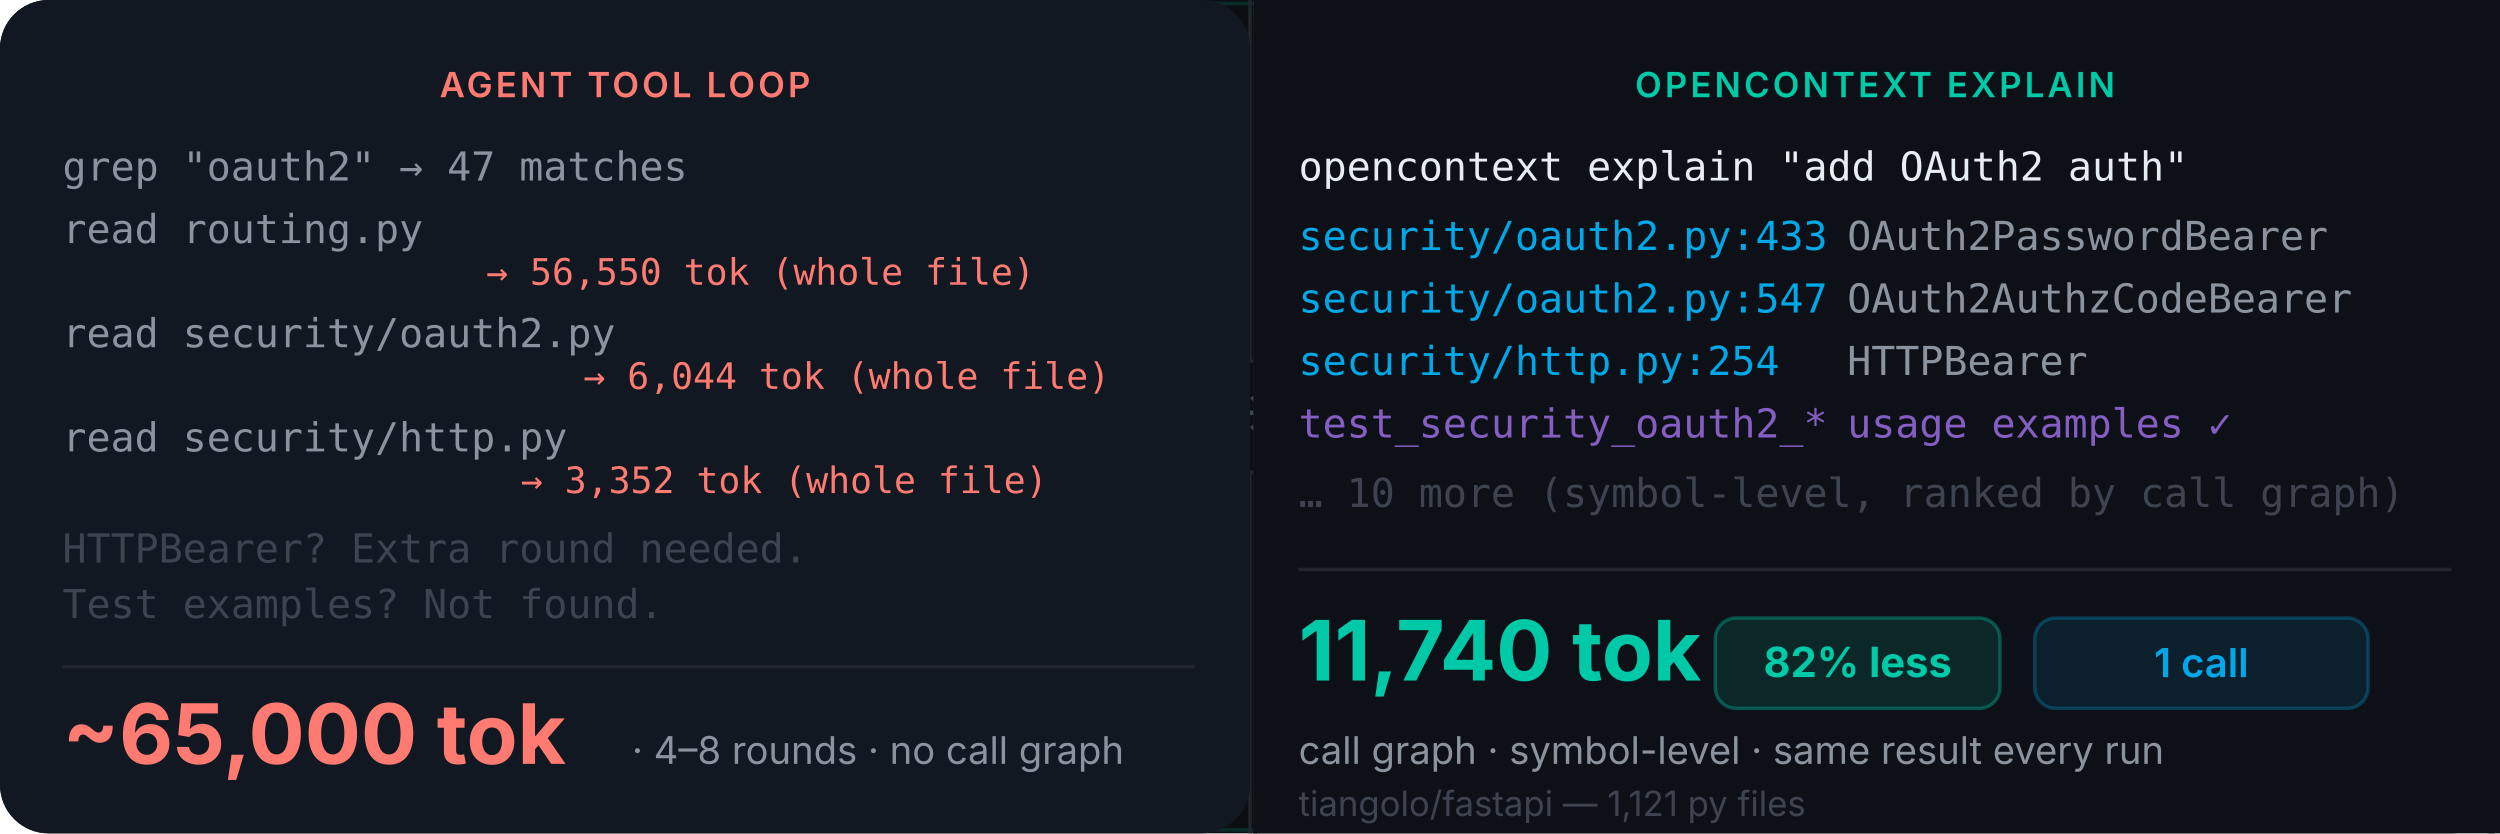
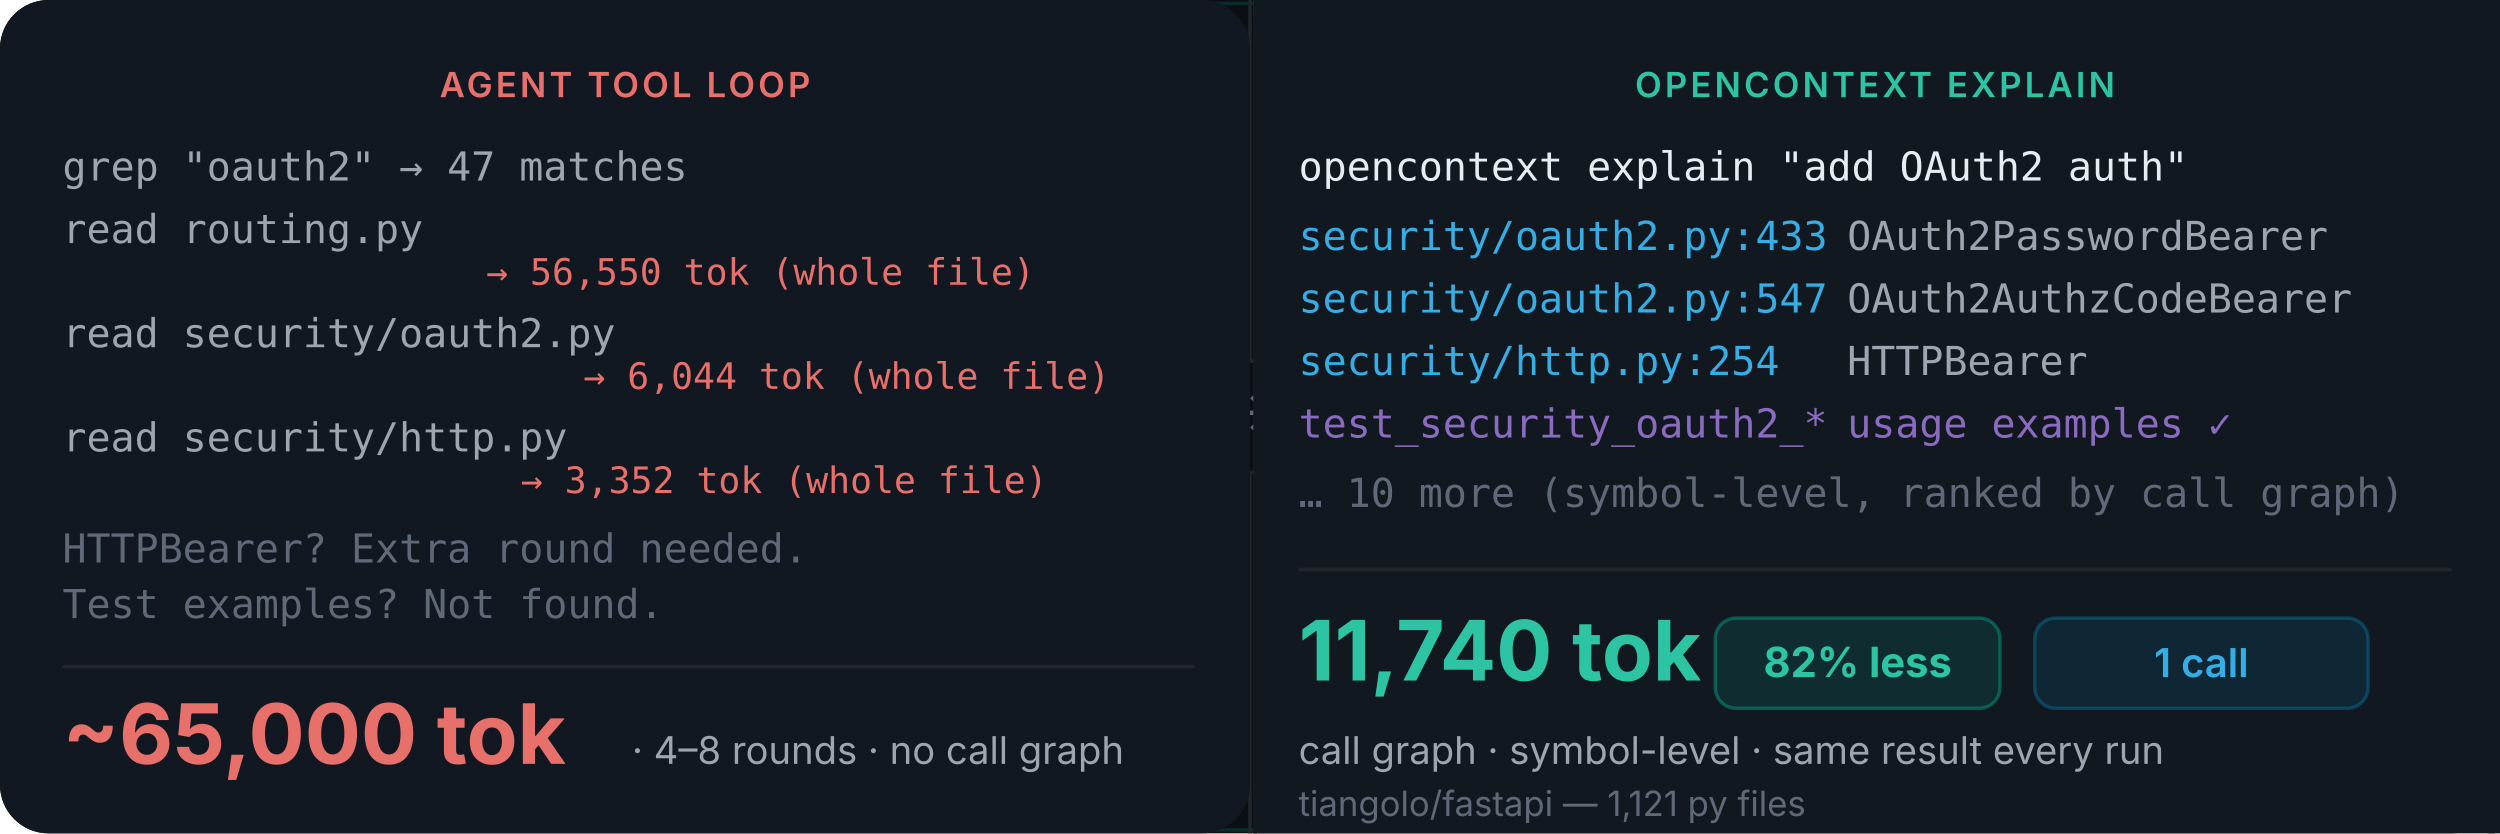
<svg xmlns="http://www.w3.org/2000/svg" viewBox="0 0 720 240" width="720" height="240" role="img" aria-label="Without OpenContext: agent grep+read loop, 4-8 rounds, whole files, no call graph. With OpenContext: one explain call, symbol-level, call graph traced, same result every run.">
  <rect width="720" height="240" rx="14" fill="#0B0F14" />
  <rect x="1" y="1" width="718" height="238" rx="13" fill="none" stroke="rgba(0,201,167,0.15)" stroke-width="1" />
  <line x1="360" y1="0" x2="360" y2="240" stroke="#21262D" stroke-width="1" />
  <rect x="342" y="104" width="36" height="32" rx="8" fill="#0B0F14" stroke="#21262D" stroke-width="1" />
-   <text x="360" y="124" text-anchor="middle" font-family="-apple-system,BlinkMacSystemFont,'Segoe UI',sans-serif" font-size="16" fill="#3D4450">→</text>
+   <text x="360" y="124" text-anchor="middle" font-family="-apple-system,BlinkMacSystemFont,'Segoe UI',sans-serif" font-size="16" fill="#606978">→</text>
  <rect x="0" y="0" width="360" height="240" rx="14" fill="#111821" />
  <rect x="361" y="0" width="1" height="240" fill="#21262D" />
-   <text x="180" y="28" text-anchor="middle" font-family="-apple-system,BlinkMacSystemFont,'Segoe UI',sans-serif" font-size="10" font-weight="600" fill="#FF7B72" letter-spacing="0.9">AGENT TOOL LOOP</text>
-   <g font-family="'JetBrains Mono','Cascadia Code','SF Mono',Consolas,monospace" font-size="11.5" fill="#8B949E">
+   <text x="180" y="28" text-anchor="middle" font-family="-apple-system,BlinkMacSystemFont,'Segoe UI',sans-serif" font-size="10" font-weight="600" fill="#E8706A" letter-spacing="0.9">AGENT TOOL LOOP</text>
+   <g font-family="'JetBrains Mono','Cascadia Code','SF Mono',Consolas,monospace" font-size="11.5" fill="#9DA6B0">
    <text x="18" y="52">grep "oauth2"  →  47 matches</text>
    <text x="18" y="70">read routing.py</text>
-     <text x="140" y="82" font-size="10.5" fill="#FF7B72">→ 56,550 tok (whole file)</text>
+     <text x="140" y="82" font-size="10.5" fill="#E8706A">→ 56,550 tok (whole file)</text>
    <text x="18" y="100">read security/oauth2.py</text>
-     <text x="168" y="112" font-size="10.5" fill="#FF7B72">→  6,044 tok (whole file)</text>
+     <text x="168" y="112" font-size="10.5" fill="#E8706A">→  6,044 tok (whole file)</text>
    <text x="18" y="130">read security/http.py</text>
-     <text x="150" y="142" font-size="10.5" fill="#FF7B72">→  3,352 tok (whole file)</text>
-     <text x="18" y="162" fill="#3D4450">HTTPBearer? Extra round needed.</text>
-     <text x="18" y="178" fill="#3D4450">Test examples? Not found.</text>
+     <text x="150" y="142" font-size="10.5" fill="#E8706A">→  3,352 tok (whole file)</text>
+     <text x="18" y="162" fill="#606978">HTTPBearer? Extra round needed.</text>
+     <text x="18" y="178" fill="#606978">Test examples? Not found.</text>
  </g>
  <line x1="18" y1="192" x2="344" y2="192" stroke="#21262D" stroke-width="1" />
-   <text x="18" y="220" font-family="-apple-system,BlinkMacSystemFont,'Segoe UI',sans-serif" font-size="24" font-weight="700" fill="#FF7B72">~65,000 tok</text>
-   <text x="182" y="220" font-family="-apple-system,BlinkMacSystemFont,'Segoe UI',sans-serif" font-size="11" fill="#8B949E">  ·  4–8 rounds  ·  no call graph</text>
+   <text x="18" y="220" font-family="-apple-system,BlinkMacSystemFont,'Segoe UI',sans-serif" font-size="24" font-weight="700" fill="#E8706A">~65,000 tok</text>
+   <text x="182" y="220" font-family="-apple-system,BlinkMacSystemFont,'Segoe UI',sans-serif" font-size="11" fill="#9DA6B0">  ·  4–8 rounds  ·  no call graph</text>
  <rect x="361" y="0" width="359" height="5" rx="0" fill="rgba(0,201,167,0.28)" />
-   <rect x="361" y="0" width="359" height="240" rx="0" fill="#0D1117" />
-   <rect x="715" y="0" width="5" height="240" rx="2" fill="#0D1117" />
-   <text x="540" y="28" text-anchor="middle" font-family="-apple-system,BlinkMacSystemFont,'Segoe UI',sans-serif" font-size="10" font-weight="600" fill="#00C9A7" letter-spacing="0.9">OPENCONTEXT EXPLAIN</text>
+   <rect x="361" y="0" width="359" height="240" rx="0" fill="#111820" />
+   <rect x="715" y="0" width="5" height="240" rx="2" fill="#111820" />
+   <text x="540" y="28" text-anchor="middle" font-family="-apple-system,BlinkMacSystemFont,'Segoe UI',sans-serif" font-size="10" font-weight="600" fill="#2DC4A4" letter-spacing="0.9">OPENCONTEXT EXPLAIN</text>
  <g font-family="'JetBrains Mono','Cascadia Code','SF Mono',Consolas,monospace" font-size="11.5">
    <text x="374" y="52" fill="#E6EDF3">opencontext explain "add OAuth2 auth"</text>
-     <text x="374" y="72" fill="#00A8E8">security/oauth2.py:433 </text>
-     <text x="532" y="72" fill="#8B949E"> OAuth2PasswordBearer</text>
-     <text x="374" y="90" fill="#00A8E8">security/oauth2.py:547 </text>
-     <text x="532" y="90" fill="#8B949E"> OAuth2AuthzCodeBearer</text>
-     <text x="374" y="108" fill="#00A8E8">security/http.py:254   </text>
-     <text x="532" y="108" fill="#8B949E"> HTTPBearer</text>
-     <text x="374" y="126" fill="#845EC2">test_security_oauth2_* </text>
-     <text x="532" y="126" fill="#845EC2"> usage examples ✓</text>
-     <text x="374" y="146" fill="#3D4450">… 10 more  (symbol-level, ranked by call graph)</text>
+     <text x="374" y="72" fill="#35ADE5">security/oauth2.py:433 </text>
+     <text x="532" y="72" fill="#9DA6B0"> OAuth2PasswordBearer</text>
+     <text x="374" y="90" fill="#35ADE5">security/oauth2.py:547 </text>
+     <text x="532" y="90" fill="#9DA6B0"> OAuth2AuthzCodeBearer</text>
+     <text x="374" y="108" fill="#35ADE5">security/http.py:254   </text>
+     <text x="532" y="108" fill="#9DA6B0"> HTTPBearer</text>
+     <text x="374" y="126" fill="#8A6BBF">test_security_oauth2_* </text>
+     <text x="532" y="126" fill="#8A6BBF"> usage examples ✓</text>
+     <text x="374" y="146" fill="#606978">… 10 more  (symbol-level, ranked by call graph)</text>
  </g>
  <line x1="374" y1="164" x2="706" y2="164" stroke="#21262D" stroke-width="1" />
-   <text x="374" y="196" font-family="-apple-system,BlinkMacSystemFont,'Segoe UI',sans-serif" font-size="24" font-weight="700" fill="#00C9A7">11,740 tok</text>
+   <text x="374" y="196" font-family="-apple-system,BlinkMacSystemFont,'Segoe UI',sans-serif" font-size="24" font-weight="700" fill="#2DC4A4">11,740 tok</text>
  <rect x="494" y="178" width="82" height="26" rx="6" fill="rgba(0,201,167,0.12)" stroke="rgba(0,201,167,0.35)" stroke-width="1" />
-   <text x="535" y="195" text-anchor="middle" font-family="-apple-system,BlinkMacSystemFont,'Segoe UI',sans-serif" font-size="12" font-weight="700" fill="#00C9A7">82% less</text>
+   <text x="535" y="195" text-anchor="middle" font-family="-apple-system,BlinkMacSystemFont,'Segoe UI',sans-serif" font-size="12" font-weight="700" fill="#2DC4A4">82% less</text>
  <rect x="586" y="178" width="96" height="26" rx="6" fill="rgba(0,168,232,0.10)" stroke="rgba(0,168,232,0.28)" stroke-width="1" />
-   <text x="634" y="195" text-anchor="middle" font-family="-apple-system,BlinkMacSystemFont,'Segoe UI',sans-serif" font-size="11.5" font-weight="600" fill="#00A8E8">1 call</text>
-   <text x="374" y="220" font-family="-apple-system,BlinkMacSystemFont,'Segoe UI',sans-serif" font-size="11" fill="#8B949E">call graph  ·  symbol-level  ·  same result every run</text>
-   <text x="374" y="235" font-family="-apple-system,BlinkMacSystemFont,'Segoe UI',sans-serif" font-size="10" fill="#3D4450">tiangolo/fastapi — 1,121 py files</text>
+   <text x="634" y="195" text-anchor="middle" font-family="-apple-system,BlinkMacSystemFont,'Segoe UI',sans-serif" font-size="11.5" font-weight="600" fill="#35ADE5">1 call</text>
+   <text x="374" y="220" font-family="-apple-system,BlinkMacSystemFont,'Segoe UI',sans-serif" font-size="11" fill="#9DA6B0">call graph  ·  symbol-level  ·  same result every run</text>
+   <text x="374" y="235" font-family="-apple-system,BlinkMacSystemFont,'Segoe UI',sans-serif" font-size="10" fill="#606978">tiangolo/fastapi — 1,121 py files</text>
</svg>
